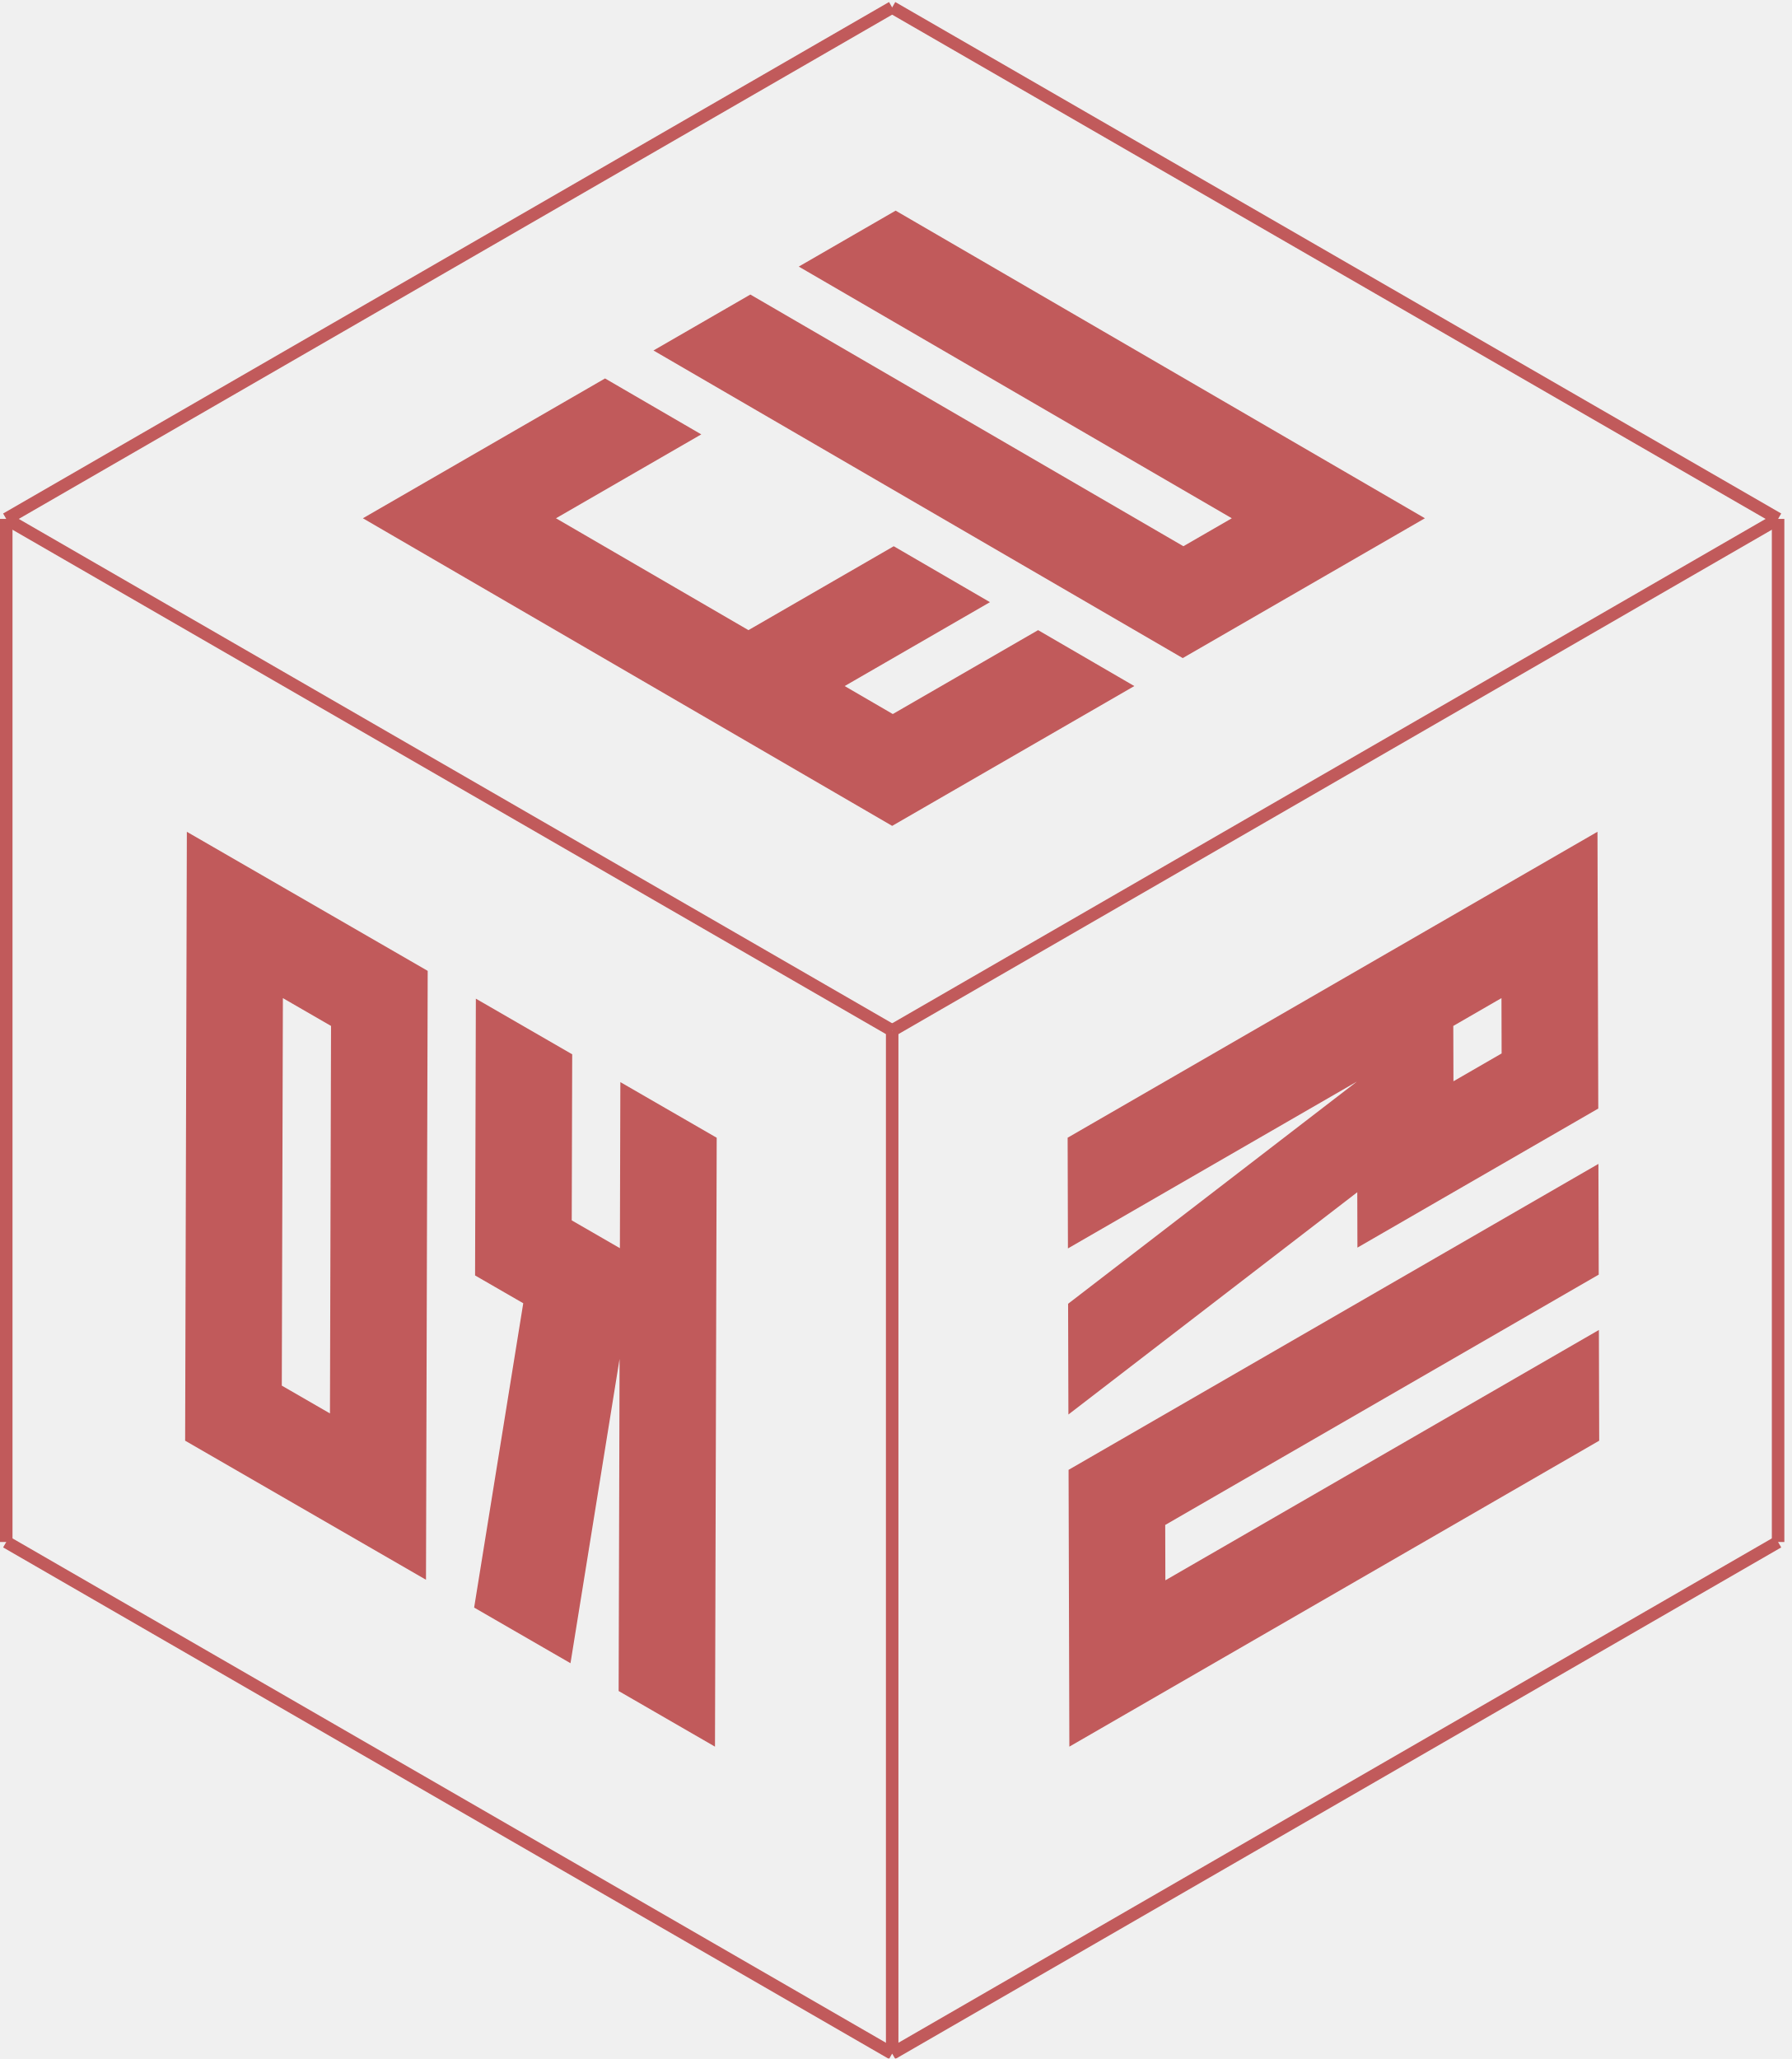
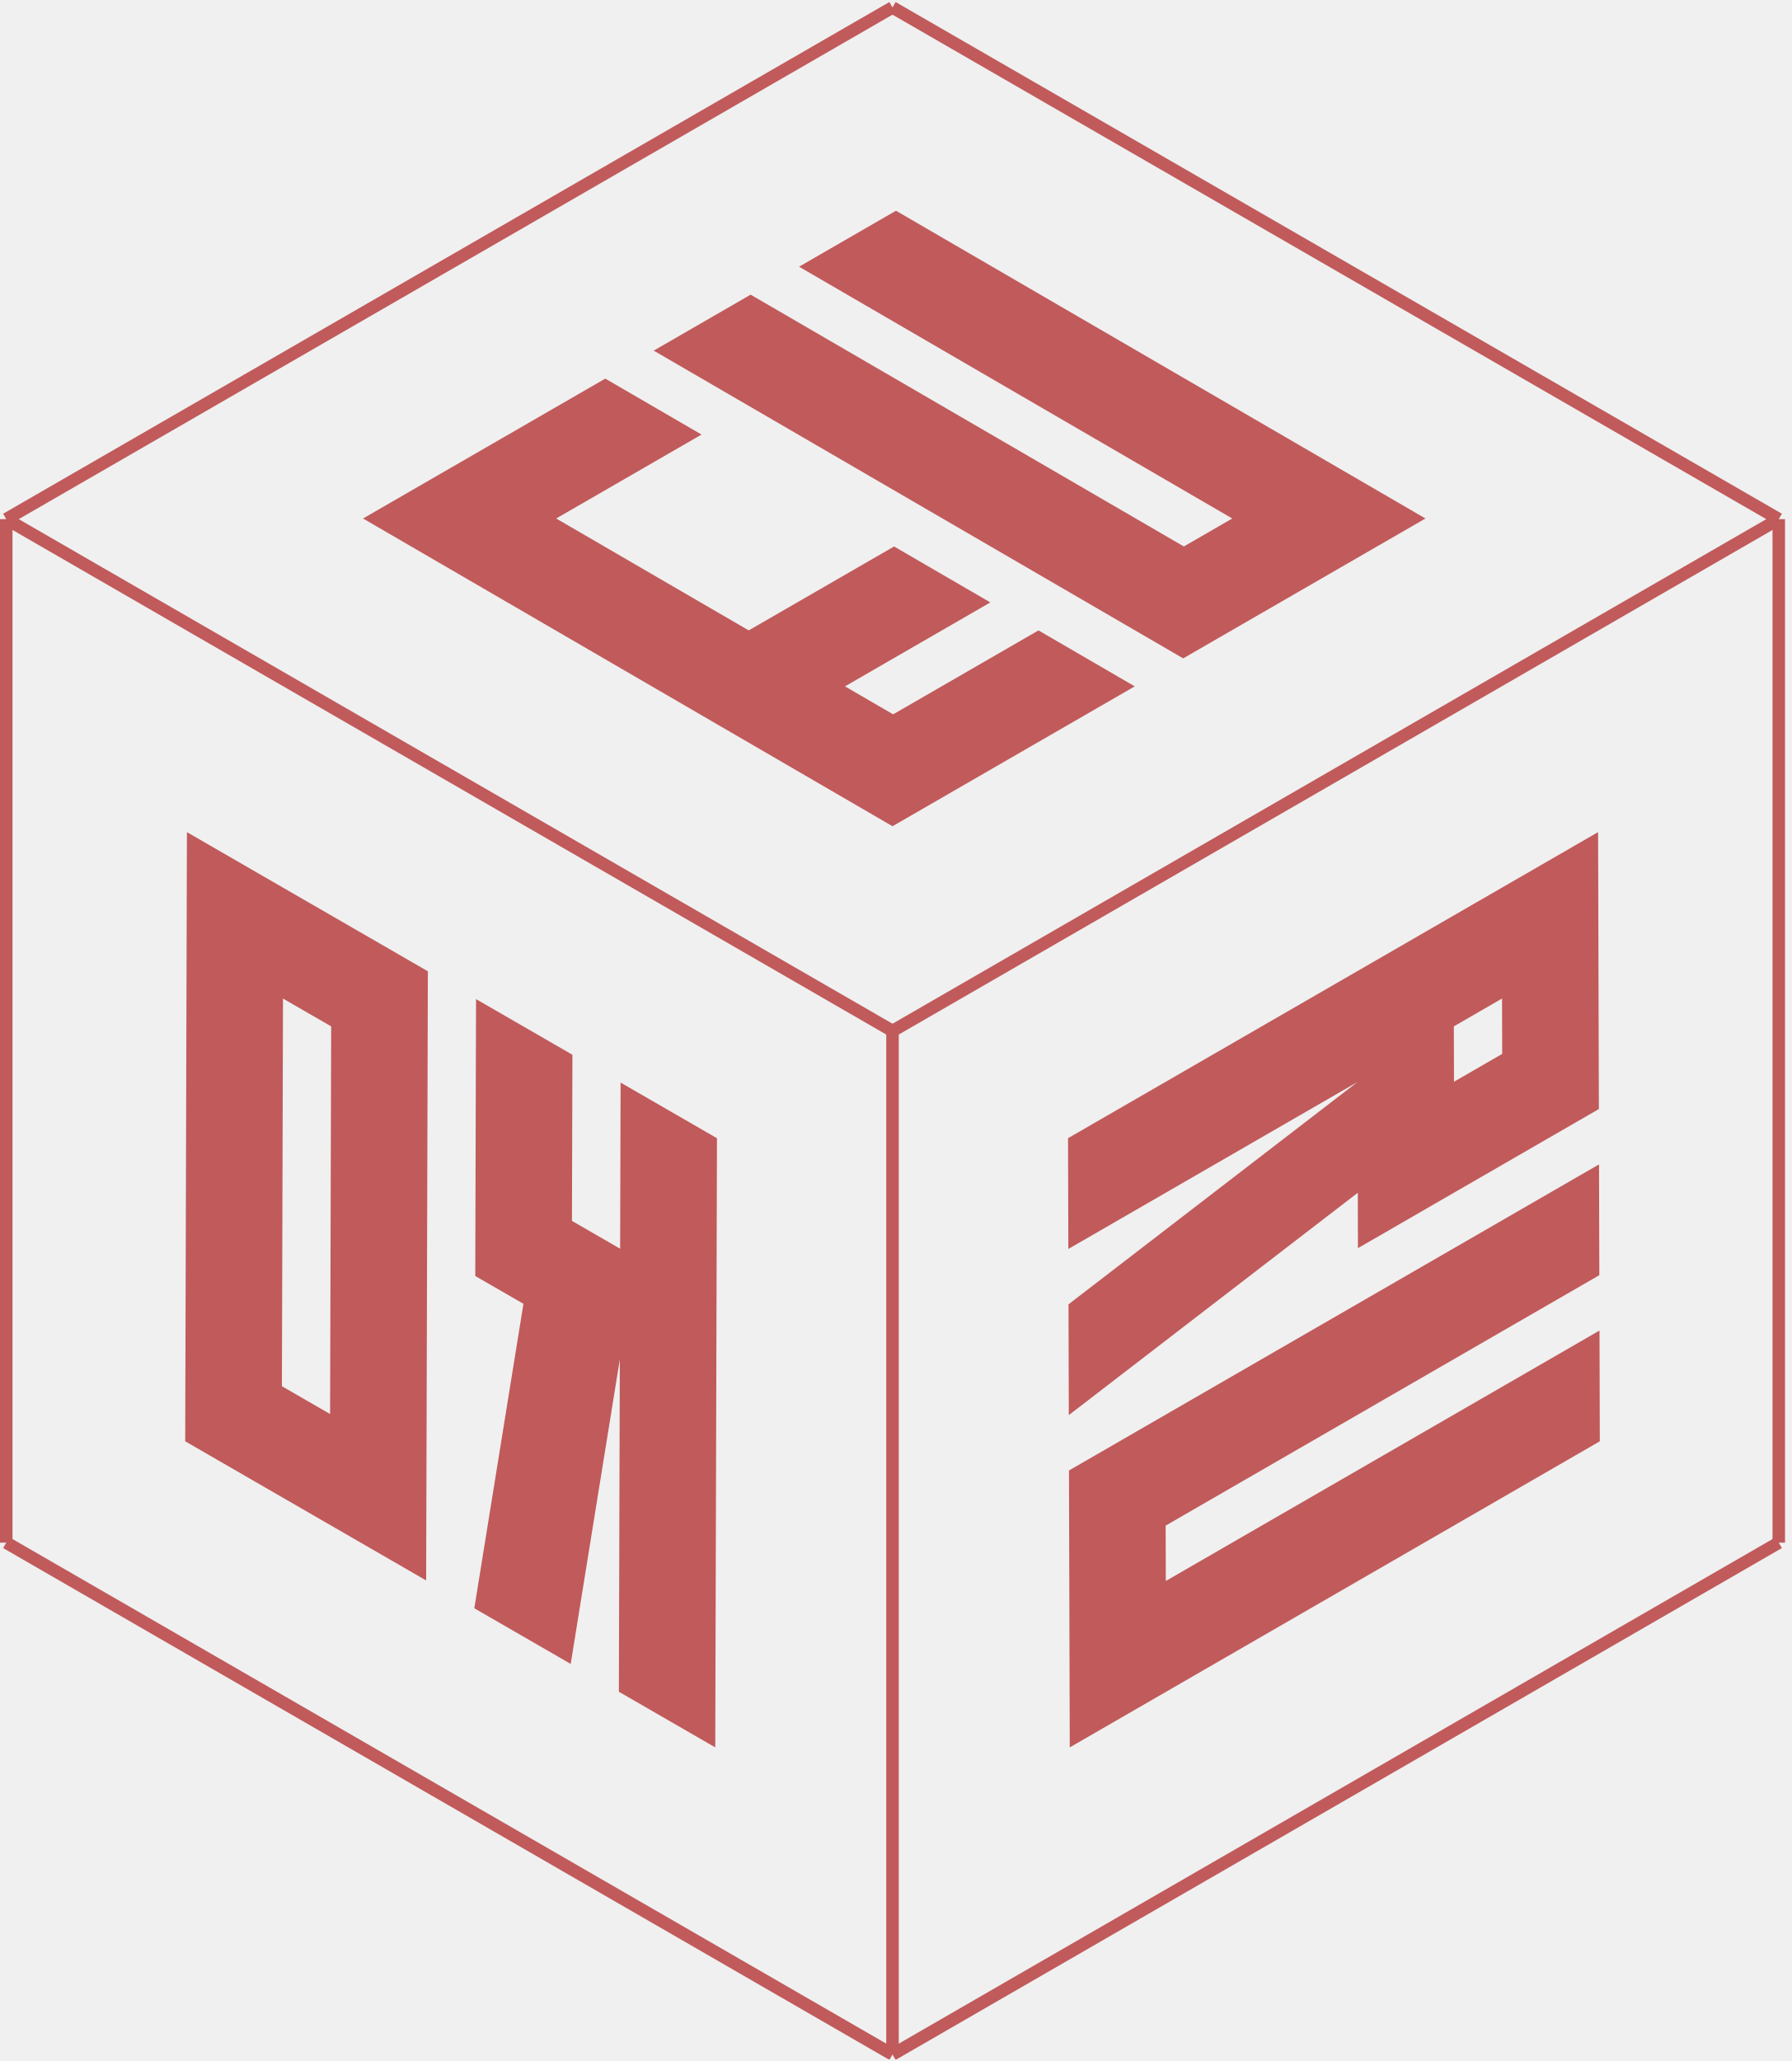
- <svg xmlns="http://www.w3.org/2000/svg" xmlns:xlink="http://www.w3.org/1999/xlink" width="241px" height="277px" viewBox="0 0 241 277" version="1.1">
+ <svg xmlns="http://www.w3.org/2000/svg" xmlns:xlink="http://www.w3.org/1999/xlink" width="180px" height="207px" viewBox="0 0 180 207" version="1.1">
  <defs>
-     <path id="path-1" d="M0,0.273 L240.071,0.273 L240.071,276.94 L0,276.94" />
-     <path id="path-3" d="M0,0.273 L240.071,0.273 L240.071,276.94 L0,276.94 L0,0.273 Z" />
+     <path id="path-1" d="M0,0.204 L179.306,0.204 L179.306,206.843 L0,206.843" />
+     <path id="path-3" d="M0,0.204 L179.306,0.204 L179.306,206.843 L0,206.843 L0,0.204 Z" />
  </defs>
  <g id="Page-1" stroke="none" stroke-width="1" fill="none" fill-rule="evenodd">
    <g id="ruby--1.1.3.2">
-       <path d="M119.195,138.634 L120.877,138.634 L120.877,276.272 L119.195,276.272 L119.195,138.634 Z" id="Fill-1" fill="#c15a5b" />
-       <path d="M120.456,139.362 L119.615,137.906 L238.809,69.082 L239.65,70.538 L120.456,139.362" id="Fill-2" fill="#c15a5b" />
+       <path d="M89.025,103.544 L90.282,103.544 L90.282,206.344 L89.025,206.344 L89.025,103.544 Z" id="Fill-1" fill="#C15A5B" />
+       <path d="M89.967,104.088 L89.339,103 L178.364,51.597 L178.992,52.684 L89.967,104.088" id="Fill-2" fill="#C15A5B" />
      <g id="Group-6">
        <mask id="mask-2" fill="white">
          <use xlink:href="#path-1" />
        </mask>
        <g id="Clip-4" />
-         <path d="M119.615,139.362 L0.42,70.538 L1.261,69.082 L120.456,137.906 L119.615,139.362" id="Fill-3" fill="#c15a5b" mask="url(#mask-2)" />
-         <path d="M120.456,277 L119.615,275.543 L238.809,206.719 L239.65,208.176 L120.456,277" id="Fill-5" fill="#c15a5b" mask="url(#mask-2)" />
+         <path d="M89.339,104.088 L0.314,52.684 L0.942,51.597 L89.967,103 L89.339,104.088" id="Fill-3" fill="#C15A5B" mask="url(#mask-2)" />
+         <path d="M89.967,206.888 L89.339,205.8 L178.364,154.396 L178.992,155.484 L89.967,206.888" id="Fill-5" fill="#C15A5B" mask="url(#mask-2)" />
      </g>
-       <path d="M238.389,69.81 L240.071,69.81 L240.071,207.447 L238.389,207.447 L238.389,69.81 Z" id="Fill-7" fill="#c15a5b" />
-       <path d="M238.809,70.539 L119.612,1.73 L120.453,0.273 L239.65,69.082 L238.809,70.539" id="Fill-8" fill="#c15a5b" />
-       <path d="M1.261,70.538 L0.42,69.082 L119.612,0.273 L120.453,1.73 L1.261,70.538" id="Fill-9" fill="#c15a5b" />
+       <path d="M178.05,52.14 L179.306,52.14 L179.306,154.94 L178.05,154.94 L178.05,52.14 Z" id="Fill-7" fill="#C15A5B" />
+       <path d="M178.364,52.685 L89.337,1.292 L89.965,0.204 L178.992,51.597 L178.364,52.685" id="Fill-8" fill="#C15A5B" />
+       <path d="M0.942,52.684 L0.314,51.597 L89.337,0.204 L89.965,1.292 L0.942,52.684" id="Fill-9" fill="#C15A5B" />
      <g id="Group-13">
        <mask id="mask-4" fill="white">
          <use xlink:href="#path-3" />
        </mask>
        <g id="Clip-11" />
-         <path d="M0,69.81 L1.682,69.81 L1.682,207.447 L0,207.447 L0,69.81 Z" id="Fill-10" fill="#c15a5b" mask="url(#mask-4)" />
-         <path d="M119.615,277 L0.42,208.176 L1.261,206.719 L120.456,275.543 L119.615,277" id="Fill-12" fill="#c15a5b" mask="url(#mask-4)" />
+         <path d="M0,52.14 L1.256,52.14 L1.256,154.94 L0,154.94 L0,52.14 Z" id="Fill-10" fill="#C15A5B" mask="url(#mask-4)" />
+         <path d="M0.314,155.484 L0.942,154.396 C0.942,154.396 30.838,171.658 45.787,180.29 C60.514,188.793 89.967,205.8 89.967,205.8 L89.339,206.888 L0.314,155.484 Z" id="Fill-12" fill="#C15A5B" mask="url(#mask-4)" />
      </g>
-       <path d="M120.501,28.338 L107.468,35.864 L165.731,69.724 L159.217,73.485 L100.954,39.625 L87.92,47.15 L158.484,88.159 L159.129,88.534 L191.711,69.722 L120.501,28.338" id="Fill-14" fill="#c15a5b" />
-       <path d="M81.404,50.913 L48.825,69.724 L120.035,111.107 L152.614,92.297 L139.667,84.773 L120.119,96.06 L113.644,92.297 L133.192,81.01 L120.246,73.486 L100.698,84.773 L74.802,69.724 L94.35,58.437 L81.404,50.913" id="Fill-15" fill="#c15a5b" />
-       <path d="M215.056,156.58 L143.769,197.74 L143.874,234.979 L215.161,193.818 L215.12,178.922 L156.792,212.6 L156.772,205.154 L215.098,171.477 L215.056,156.58" id="Fill-16" fill="#c15a5b" />
-       <path d="M214.93,111.897 L143.643,153.057 L143.684,167.953 L182.563,145.506 L143.706,175.398 L143.747,190.295 L182.612,160.393 L182.632,167.844 L195.592,160.36 L202.075,156.619 L215.036,149.135 L214.93,111.897 M195.551,145.465 L195.53,138.019 L202.012,134.276 L202.033,141.722 L195.551,145.465" id="Fill-17" fill="#c15a5b" />
-       <path d="M57.544,130.612 L44.582,123.127 L38.103,119.387 L25.14,111.902 L24.909,193.818 L57.313,212.527 L57.316,211.785 L57.544,130.612 M37.914,186.41 L38.061,134.28 L44.539,138.021 L44.393,190.15 L37.914,186.41" id="Fill-18" fill="#c15a5b" />
-       <path d="M96.427,153.063 L83.465,145.578 L83.402,167.92 L76.923,164.178 L76.986,141.838 L64.023,134.353 L63.918,171.588 L70.399,175.328 L63.792,216.27 L76.755,223.754 L83.359,182.818 L83.234,227.494 L96.196,234.979 L96.427,153.063" id="Fill-19" fill="#c15a5b" />
+       <path d="M90.001,21.165 L80.267,26.786 L123.782,52.076 L118.917,54.885 L75.401,29.595 L65.666,35.216 L118.37,65.845 L118.852,66.125 L143.187,52.075 L90.001,21.165" id="Fill-14" fill="#C15A5B" />
+       <path d="M60.8,38.026 L36.467,52.076 L89.653,82.984 L113.986,68.936 L104.316,63.316 L89.715,71.746 L84.879,68.936 L99.48,60.505 L89.81,54.886 L75.21,63.316 L55.869,52.076 L70.469,43.646 L60.8,38.026" id="Fill-15" fill="#C15A5B" />
+       <path d="M160.623,116.948 L107.379,147.69 L107.458,175.503 L160.701,144.76 L160.671,133.635 L117.106,158.788 L117.091,153.227 L160.654,128.074 L160.623,116.948" id="Fill-16" fill="#C15A5B" />
+       <path d="M160.529,83.575 L107.285,114.316 L107.316,125.442 L136.354,108.677 L107.332,131.003 L107.363,142.129 L136.391,119.796 L136.406,125.361 L146.085,119.771 L150.927,116.977 L160.608,111.387 L160.529,83.575 M146.055,108.646 L146.039,103.085 L150.88,100.289 L150.896,105.85 L146.055,108.646" id="Fill-17" fill="#C15A5B" />
+       <path d="M42.979,97.553 L33.298,91.962 L28.459,89.169 L18.777,83.578 L18.604,144.76 L42.806,158.734 L42.809,158.18 L42.979,97.553 M28.318,139.227 L28.427,100.292 L33.266,103.086 L33.157,142.021 L28.318,139.227" id="Fill-18" fill="#C15A5B" />
+       <path d="M72.02,114.321 L62.339,108.73 L62.292,125.417 L57.453,122.623 L57.5,105.937 L47.818,100.347 L47.74,128.157 L52.58,130.95 L47.645,161.529 L57.327,167.119 L62.26,136.545 L62.166,169.913 L71.848,175.503 L72.02,114.321" id="Fill-19" fill="#C15A5B" />
    </g>
  </g>
</svg>
